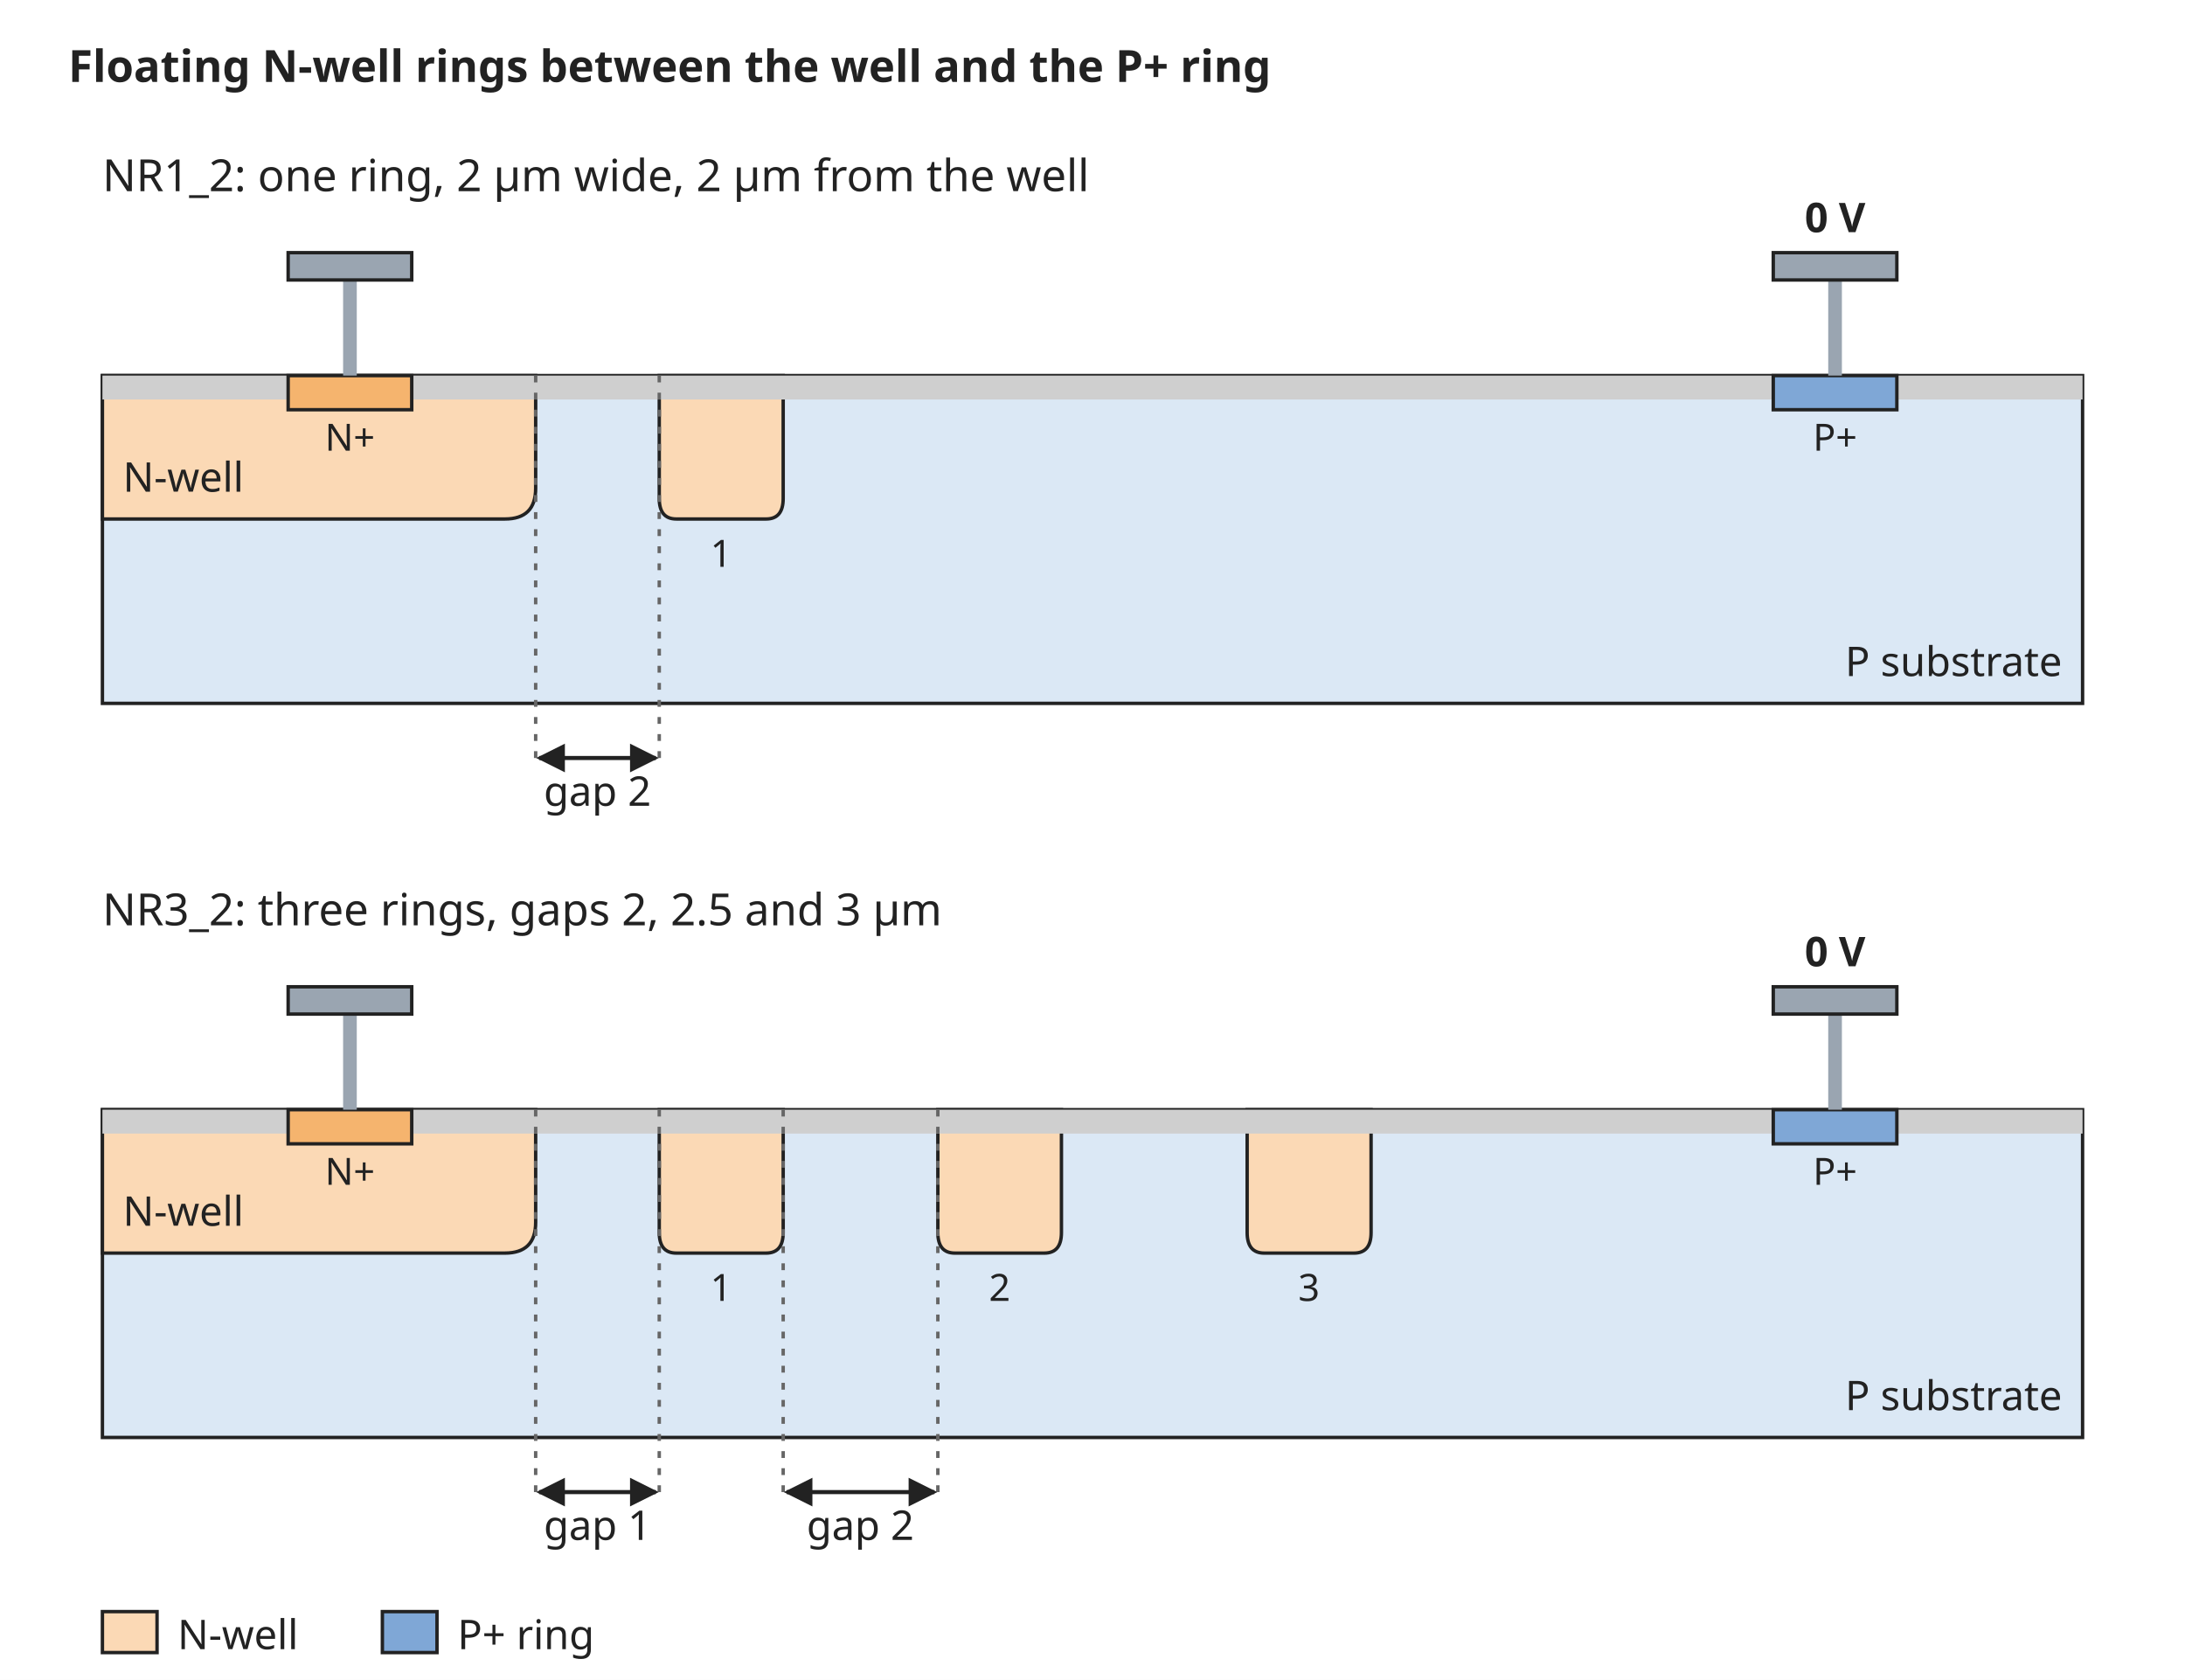
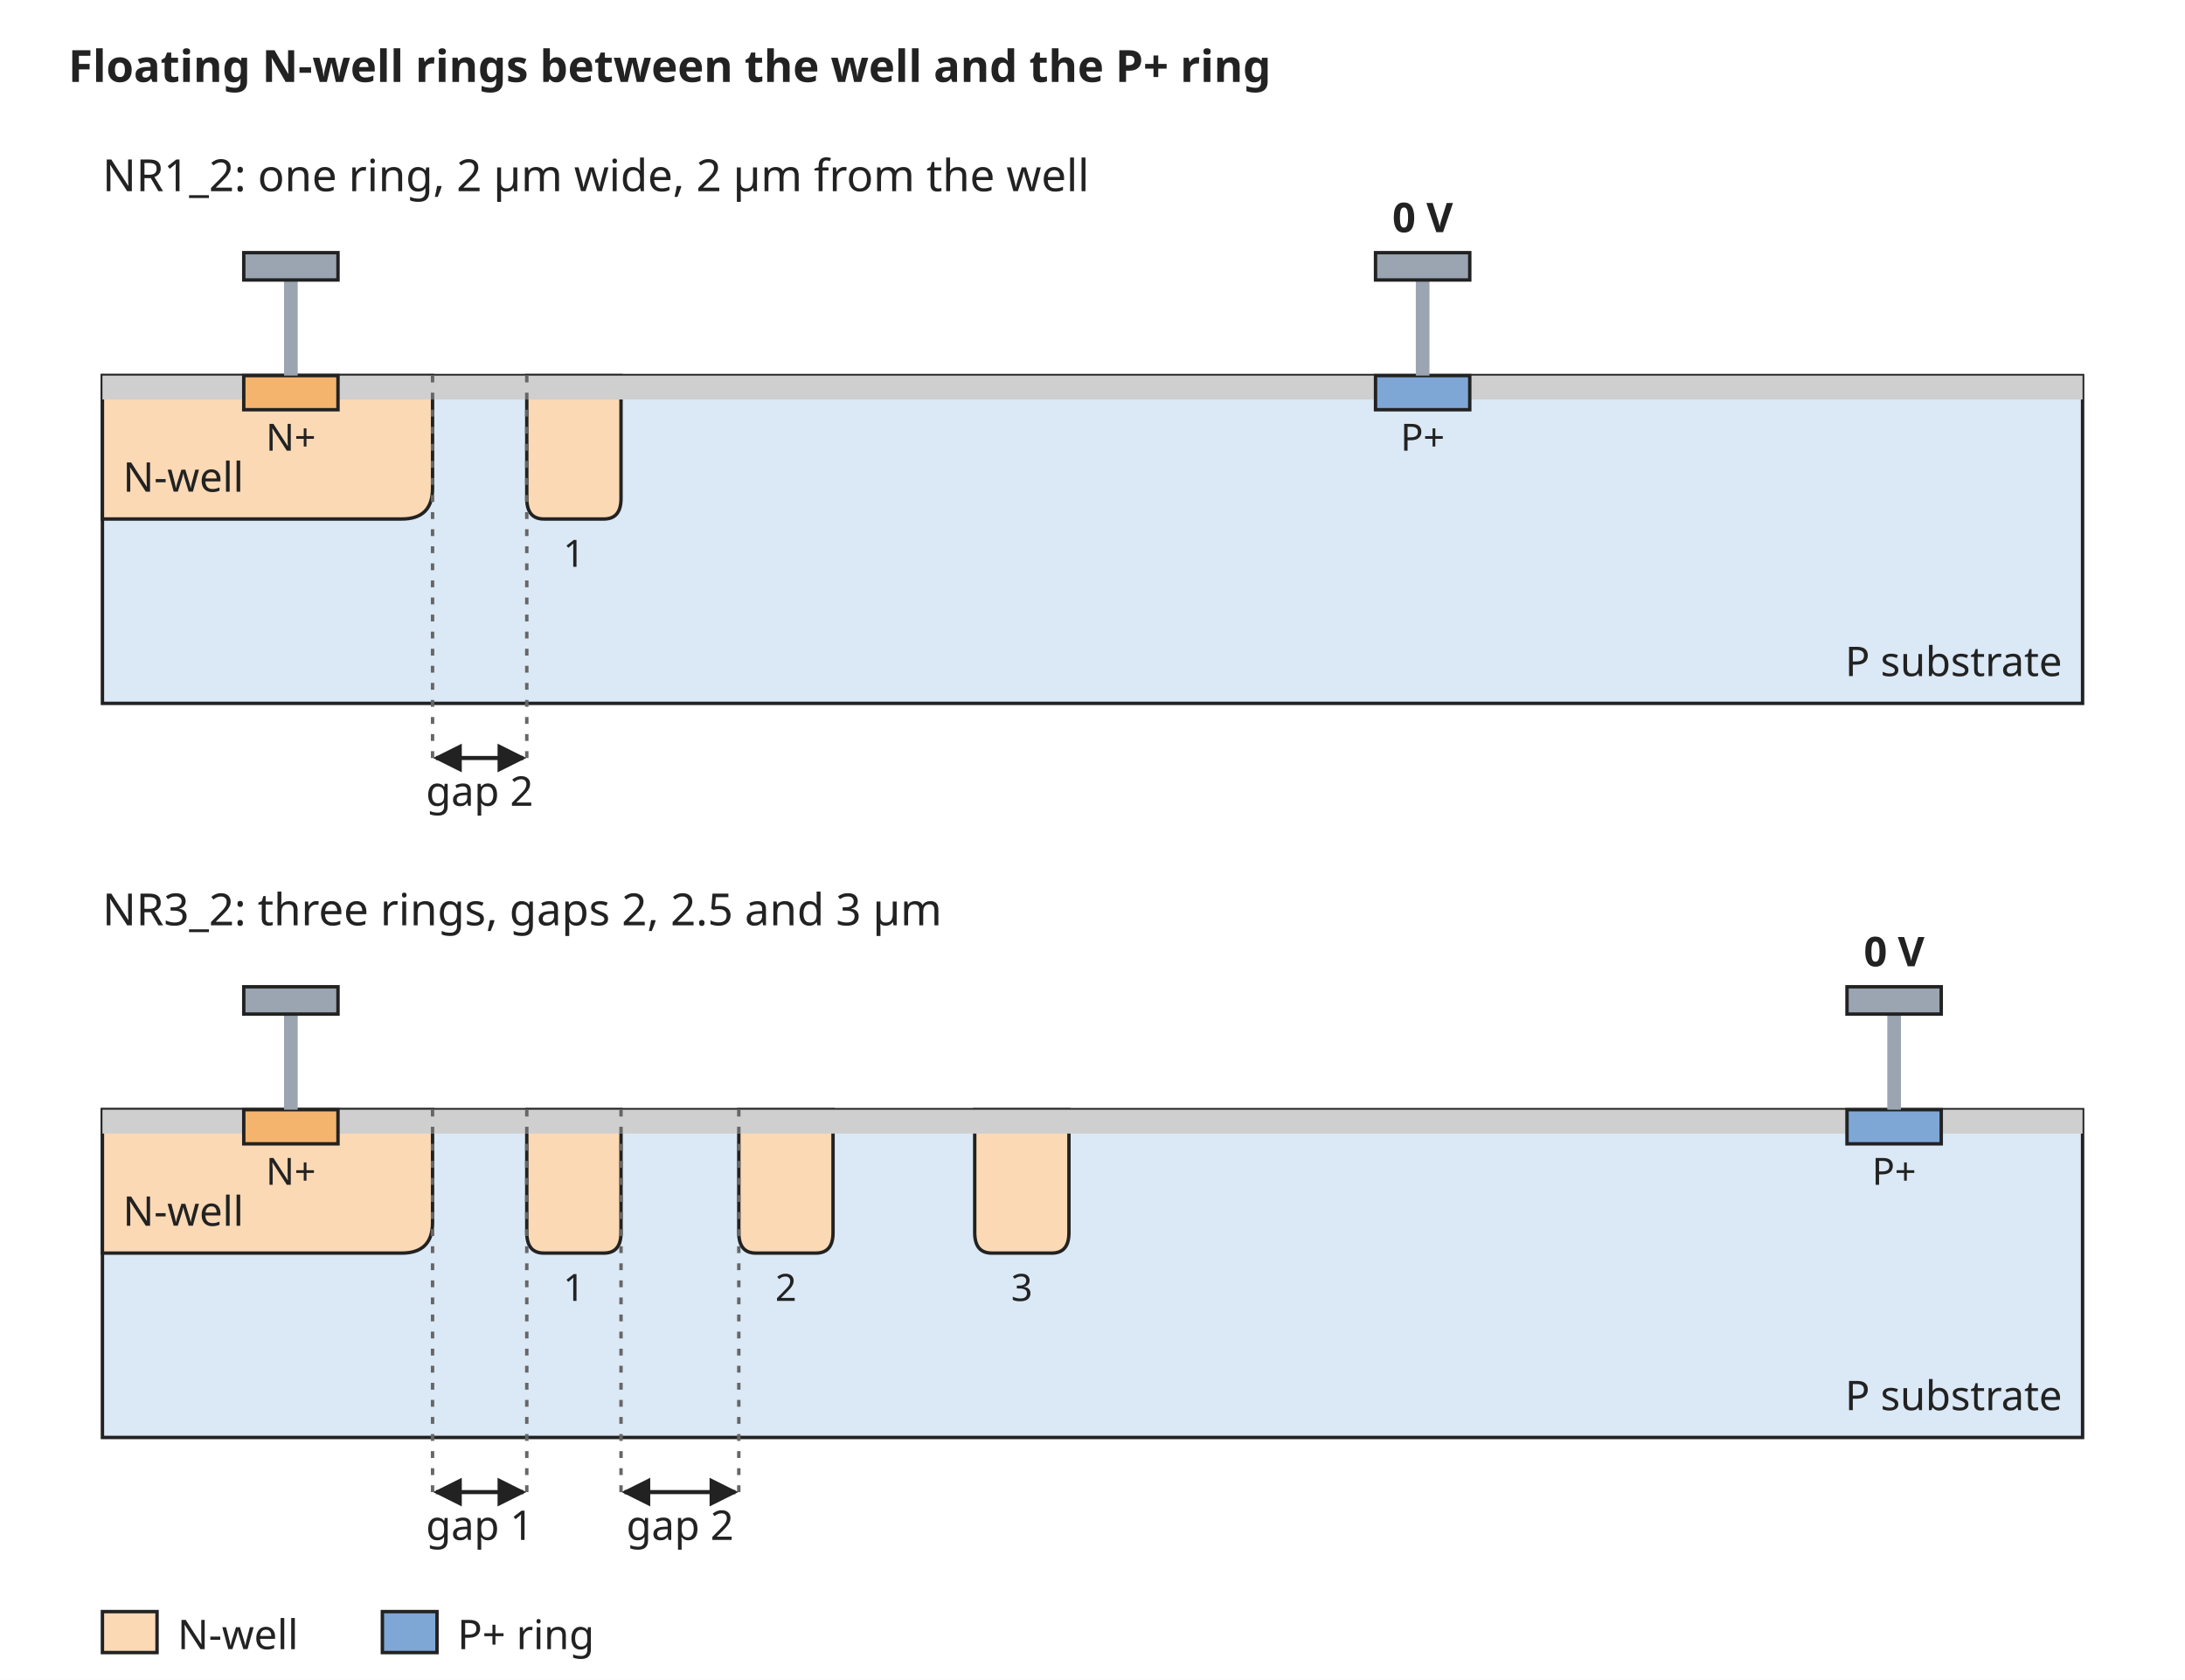
<svg xmlns="http://www.w3.org/2000/svg" width="640" height="492" viewBox="0 0 640 492" font-family="sans-serif" font-size="13">
  <rect width="640" height="492" fill="white" />
  <defs>
    <marker id="arrow" viewBox="0 0 10 10" refX="9" refY="5" markerWidth="7" markerHeight="7" orient="auto-start-reverse">
      <path d="M0,0 L10,5 L0,10 z" fill="#222222" />
    </marker>
  </defs>
  <text x="20" y="24" text-anchor="start" font-size="13" font-weight="bold" fill="#222222">Floating N-well rings between the well and the P+ ring</text>
  <text x="30" y="56" text-anchor="start" font-size="13" font-weight="normal" fill="#222222">NR1_2: one ring, 2 µm wide, 2 µm from the well</text>
  <rect x="30" y="110" width="580" height="96" rx="0" fill="#dbe8f5" stroke="#222222" />
-   <path d="M30.0,110 L30.0,152 L147.9,152 Q156.9,152 156.9,143 L156.9,110 Z" fill="#fbd9b5" stroke="#222222" />
+   <path d="M30.0,110 L30.0,152 L117.7,152 Q126.7,152 126.7,143 L126.7,110 Z" fill="#fbd9b5" stroke="#222222" />
  <text x="36" y="144" text-anchor="start" font-size="12" font-weight="normal" fill="#222222">N-well</text>
-   <path d="M193.1,110 L193.1,146 Q193.1,152 198.1,152 L224.4,152 Q229.4,152 229.4,146 L229.4,110 Z" fill="#fbd9b5" stroke="#222222" />
-   <text x="211.2" y="166" text-anchor="middle" font-size="11" font-weight="normal" fill="#222222">1</text>
-   <rect x="30.0" y="110" width="54.4" height="7" rx="0" fill="#cfcfcf" stroke="none" />
-   <rect x="120.6" y="110" width="398.8" height="7" rx="0" fill="#cfcfcf" stroke="none" />
-   <rect x="555.6" y="110" width="54.4" height="7" rx="0" fill="#cfcfcf" stroke="none" />
-   <rect x="84.4" y="110" width="36.2" height="10" rx="0" fill="#f5b46e" stroke="#222222" />
-   <rect x="519.4" y="110" width="36.2" height="10" rx="0" fill="#7fa7d6" stroke="#222222" />
-   <text x="102.5" y="132" text-anchor="middle" font-size="11" font-weight="normal" fill="#222222">N+</text>
-   <text x="537.5" y="132" text-anchor="middle" font-size="11" font-weight="normal" fill="#222222">P+</text>
+   <path d="M154.3,110 L154.3,146 Q154.3,152 159.3,152 L176.9,152 Q181.9,152 181.9,146 L181.9,110 Z" fill="#fbd9b5" stroke="#222222" />
+   <text x="168.1" y="166" text-anchor="middle" font-size="11" font-weight="normal" fill="#222222">1</text>
+   <rect x="30.0" y="110" width="41.4" height="7" rx="0" fill="#cfcfcf" stroke="none" />
+   <rect x="99.0" y="110" width="303.8" height="7" rx="0" fill="#cfcfcf" stroke="none" />
+   <rect x="430.5" y="110" width="179.5" height="7" rx="0" fill="#cfcfcf" stroke="none" />
+   <rect x="71.4" y="110" width="27.6" height="10" rx="0" fill="#f5b46e" stroke="#222222" />
+   <rect x="402.9" y="110" width="27.6" height="10" rx="0" fill="#7fa7d6" stroke="#222222" />
+   <text x="85.2" y="132" text-anchor="middle" font-size="11" font-weight="normal" fill="#222222">N+</text>
+   <text x="416.7" y="132" text-anchor="middle" font-size="11" font-weight="normal" fill="#222222">P+</text>
  <text x="604" y="198" text-anchor="end" font-size="12" font-weight="normal" fill="#222222">P substrate</text>
-   <rect x="100.5" y="82" width="4" height="28" rx="0" fill="#9aa5b1" stroke="none" />
-   <rect x="84.4" y="74" width="36.2" height="8" rx="0" fill="#9aa5b1" stroke="#222222" />
-   <rect x="535.5" y="82" width="4" height="28" rx="0" fill="#9aa5b1" stroke="none" />
-   <rect x="519.4" y="74" width="36.2" height="8" rx="0" fill="#9aa5b1" stroke="#222222" />
-   <text x="537.5" y="68" text-anchor="middle" font-size="12" font-weight="bold" fill="#222222">0 V</text>
-   <line x1="156.9" y1="110" x2="156.9" y2="222" stroke="#666666" stroke-width="1" stroke-dasharray="2 3" />
-   <line x1="193.1" y1="110" x2="193.1" y2="222" stroke="#666666" stroke-width="1" stroke-dasharray="2 3" />
-   <line x1="157.9" y1="222" x2="192.1" y2="222" stroke="#222222" stroke-width="1.2" marker-end="url(#arrow)" marker-start="url(#arrow)" />
-   <text x="175.0" y="236" text-anchor="middle" font-size="12" font-weight="normal" fill="#222222">gap 2</text>
+   <rect x="83.2" y="82" width="4" height="28" rx="0" fill="#9aa5b1" stroke="none" />
+   <rect x="71.4" y="74" width="27.6" height="8" rx="0" fill="#9aa5b1" stroke="#222222" />
+   <rect x="414.7" y="82" width="4" height="28" rx="0" fill="#9aa5b1" stroke="none" />
+   <rect x="402.9" y="74" width="27.6" height="8" rx="0" fill="#9aa5b1" stroke="#222222" />
+   <text x="416.7" y="68" text-anchor="middle" font-size="12" font-weight="bold" fill="#222222">0 V</text>
+   <line x1="126.7" y1="110" x2="126.7" y2="222" stroke="#666666" stroke-width="1" stroke-dasharray="2 3" />
+   <line x1="154.3" y1="110" x2="154.3" y2="222" stroke="#666666" stroke-width="1" stroke-dasharray="2 3" />
+   <line x1="127.7" y1="222" x2="153.3" y2="222" stroke="#222222" stroke-width="1.2" marker-end="url(#arrow)" marker-start="url(#arrow)" />
+   <text x="140.5" y="236" text-anchor="middle" font-size="12" font-weight="normal" fill="#222222">gap 2</text>
  <text x="30" y="271" text-anchor="start" font-size="13" font-weight="normal" fill="#222222">NR3_2: three rings, gaps 2, 2.5 and 3 µm</text>
  <rect x="30" y="325" width="580" height="96" rx="0" fill="#dbe8f5" stroke="#222222" />
-   <path d="M30.0,325 L30.0,367 L147.9,367 Q156.9,367 156.9,358 L156.9,325 Z" fill="#fbd9b5" stroke="#222222" />
+   <path d="M30.0,325 L30.0,367 L117.7,367 Q126.7,367 126.7,358 L126.7,325 Z" fill="#fbd9b5" stroke="#222222" />
  <text x="36" y="359" text-anchor="start" font-size="12" font-weight="normal" fill="#222222">N-well</text>
-   <path d="M193.1,325 L193.1,361 Q193.1,367 198.1,367 L224.4,367 Q229.4,367 229.4,361 L229.4,325 Z" fill="#fbd9b5" stroke="#222222" />
-   <text x="211.2" y="381" text-anchor="middle" font-size="11" font-weight="normal" fill="#222222">1</text>
-   <path d="M274.7,325 L274.7,361 Q274.7,367 279.7,367 L305.9,367 Q310.9,367 310.9,361 L310.9,325 Z" fill="#fbd9b5" stroke="#222222" />
-   <text x="292.8" y="381" text-anchor="middle" font-size="11" font-weight="normal" fill="#222222">2</text>
-   <path d="M365.3,325 L365.3,361 Q365.3,367 370.3,367 L396.6,367 Q401.6,367 401.6,361 L401.6,325 Z" fill="#fbd9b5" stroke="#222222" />
-   <text x="383.4" y="381" text-anchor="middle" font-size="11" font-weight="normal" fill="#222222">3</text>
-   <rect x="30.0" y="325" width="54.4" height="7" rx="0" fill="#cfcfcf" stroke="none" />
-   <rect x="120.6" y="325" width="398.8" height="7" rx="0" fill="#cfcfcf" stroke="none" />
-   <rect x="555.6" y="325" width="54.4" height="7" rx="0" fill="#cfcfcf" stroke="none" />
-   <rect x="84.4" y="325" width="36.2" height="10" rx="0" fill="#f5b46e" stroke="#222222" />
-   <rect x="519.4" y="325" width="36.2" height="10" rx="0" fill="#7fa7d6" stroke="#222222" />
-   <text x="102.5" y="347" text-anchor="middle" font-size="11" font-weight="normal" fill="#222222">N+</text>
-   <text x="537.5" y="347" text-anchor="middle" font-size="11" font-weight="normal" fill="#222222">P+</text>
+   <path d="M154.3,325 L154.3,361 Q154.3,367 159.3,367 L176.9,367 Q181.9,367 181.9,361 L181.9,325 Z" fill="#fbd9b5" stroke="#222222" />
+   <text x="168.1" y="381" text-anchor="middle" font-size="11" font-weight="normal" fill="#222222">1</text>
+   <path d="M216.4,325 L216.4,361 Q216.4,367 221.4,367 L239.0,367 Q244.0,367 244.0,361 L244.0,325 Z" fill="#fbd9b5" stroke="#222222" />
+   <text x="230.2" y="381" text-anchor="middle" font-size="11" font-weight="normal" fill="#222222">2</text>
+   <path d="M285.5,325 L285.5,361 Q285.5,367 290.5,367 L308.1,367 Q313.1,367 313.1,361 L313.1,325 Z" fill="#fbd9b5" stroke="#222222" />
+   <text x="299.3" y="381" text-anchor="middle" font-size="11" font-weight="normal" fill="#222222">3</text>
+   <rect x="30.0" y="325" width="41.4" height="7" rx="0" fill="#cfcfcf" stroke="none" />
+   <rect x="99.0" y="325" width="441.9" height="7" rx="0" fill="#cfcfcf" stroke="none" />
+   <rect x="568.6" y="325" width="41.4" height="7" rx="0" fill="#cfcfcf" stroke="none" />
+   <rect x="71.4" y="325" width="27.6" height="10" rx="0" fill="#f5b46e" stroke="#222222" />
+   <rect x="541.0" y="325" width="27.6" height="10" rx="0" fill="#7fa7d6" stroke="#222222" />
+   <text x="85.2" y="347" text-anchor="middle" font-size="11" font-weight="normal" fill="#222222">N+</text>
+   <text x="554.8" y="347" text-anchor="middle" font-size="11" font-weight="normal" fill="#222222">P+</text>
  <text x="604" y="413" text-anchor="end" font-size="12" font-weight="normal" fill="#222222">P substrate</text>
-   <rect x="100.5" y="297" width="4" height="28" rx="0" fill="#9aa5b1" stroke="none" />
-   <rect x="84.4" y="289" width="36.2" height="8" rx="0" fill="#9aa5b1" stroke="#222222" />
-   <rect x="535.5" y="297" width="4" height="28" rx="0" fill="#9aa5b1" stroke="none" />
-   <rect x="519.4" y="289" width="36.2" height="8" rx="0" fill="#9aa5b1" stroke="#222222" />
-   <text x="537.5" y="283" text-anchor="middle" font-size="12" font-weight="bold" fill="#222222">0 V</text>
-   <line x1="156.9" y1="325" x2="156.9" y2="437" stroke="#666666" stroke-width="1" stroke-dasharray="2 3" />
-   <line x1="193.1" y1="325" x2="193.1" y2="437" stroke="#666666" stroke-width="1" stroke-dasharray="2 3" />
-   <line x1="157.9" y1="437" x2="192.1" y2="437" stroke="#222222" stroke-width="1.2" marker-end="url(#arrow)" marker-start="url(#arrow)" />
-   <text x="175.0" y="451" text-anchor="middle" font-size="12" font-weight="normal" fill="#222222">gap 1</text>
-   <line x1="229.4" y1="325" x2="229.4" y2="437" stroke="#666666" stroke-width="1" stroke-dasharray="2 3" />
-   <line x1="274.7" y1="325" x2="274.7" y2="437" stroke="#666666" stroke-width="1" stroke-dasharray="2 3" />
-   <line x1="230.4" y1="437" x2="273.7" y2="437" stroke="#222222" stroke-width="1.2" marker-end="url(#arrow)" marker-start="url(#arrow)" />
-   <text x="252.0" y="451" text-anchor="middle" font-size="12" font-weight="normal" fill="#222222">gap 2</text>
+   <rect x="83.2" y="297" width="4" height="28" rx="0" fill="#9aa5b1" stroke="none" />
+   <rect x="71.4" y="289" width="27.6" height="8" rx="0" fill="#9aa5b1" stroke="#222222" />
+   <rect x="552.8" y="297" width="4" height="28" rx="0" fill="#9aa5b1" stroke="none" />
+   <rect x="541.0" y="289" width="27.6" height="8" rx="0" fill="#9aa5b1" stroke="#222222" />
+   <text x="554.8" y="283" text-anchor="middle" font-size="12" font-weight="bold" fill="#222222">0 V</text>
+   <line x1="126.7" y1="325" x2="126.7" y2="437" stroke="#666666" stroke-width="1" stroke-dasharray="2 3" />
+   <line x1="154.3" y1="325" x2="154.3" y2="437" stroke="#666666" stroke-width="1" stroke-dasharray="2 3" />
+   <line x1="127.7" y1="437" x2="153.3" y2="437" stroke="#222222" stroke-width="1.2" marker-end="url(#arrow)" marker-start="url(#arrow)" />
+   <text x="140.5" y="451" text-anchor="middle" font-size="12" font-weight="normal" fill="#222222">gap 1</text>
+   <line x1="181.9" y1="325" x2="181.9" y2="437" stroke="#666666" stroke-width="1" stroke-dasharray="2 3" />
+   <line x1="216.4" y1="325" x2="216.4" y2="437" stroke="#666666" stroke-width="1" stroke-dasharray="2 3" />
+   <line x1="182.9" y1="437" x2="215.4" y2="437" stroke="#222222" stroke-width="1.2" marker-end="url(#arrow)" marker-start="url(#arrow)" />
+   <text x="199.2" y="451" text-anchor="middle" font-size="12" font-weight="normal" fill="#222222">gap 2</text>
  <rect x="30" y="472" width="16" height="12" rx="0" fill="#fbd9b5" stroke="#222222" />
  <text x="52" y="483" text-anchor="start" font-size="12" font-weight="normal" fill="#222222">N-well</text>
  <rect x="112" y="472" width="16" height="12" rx="0" fill="#7fa7d6" stroke="#222222" />
  <text x="134" y="483" text-anchor="start" font-size="12" font-weight="normal" fill="#222222">P+ ring</text>
</svg>
